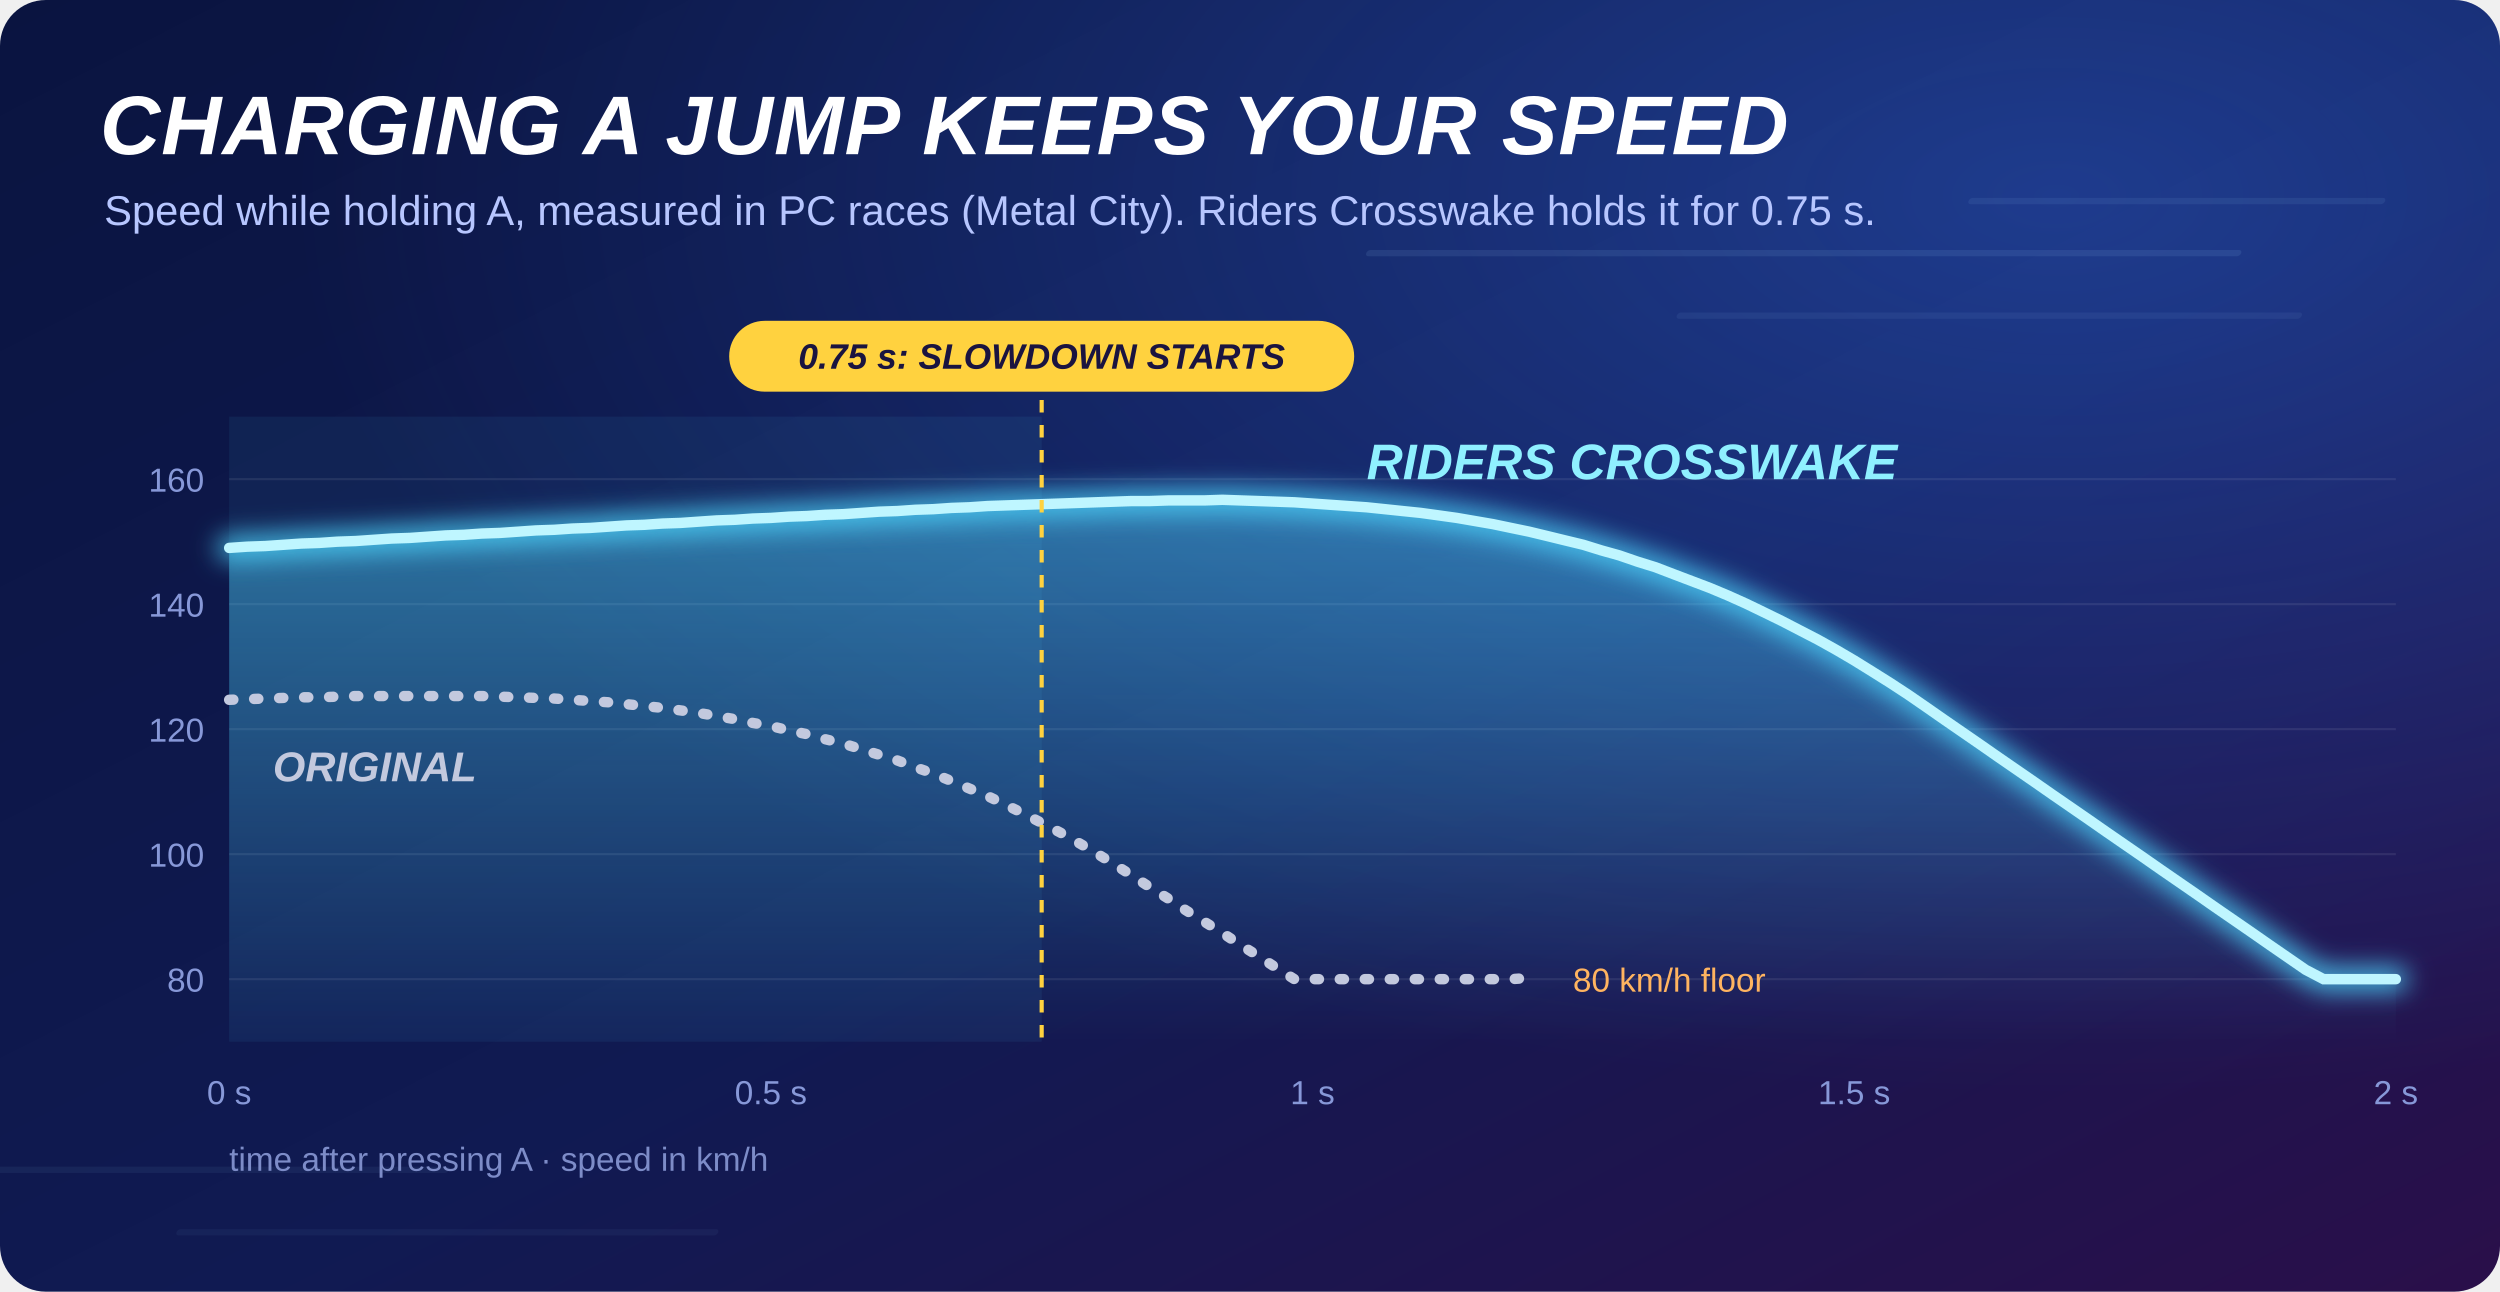
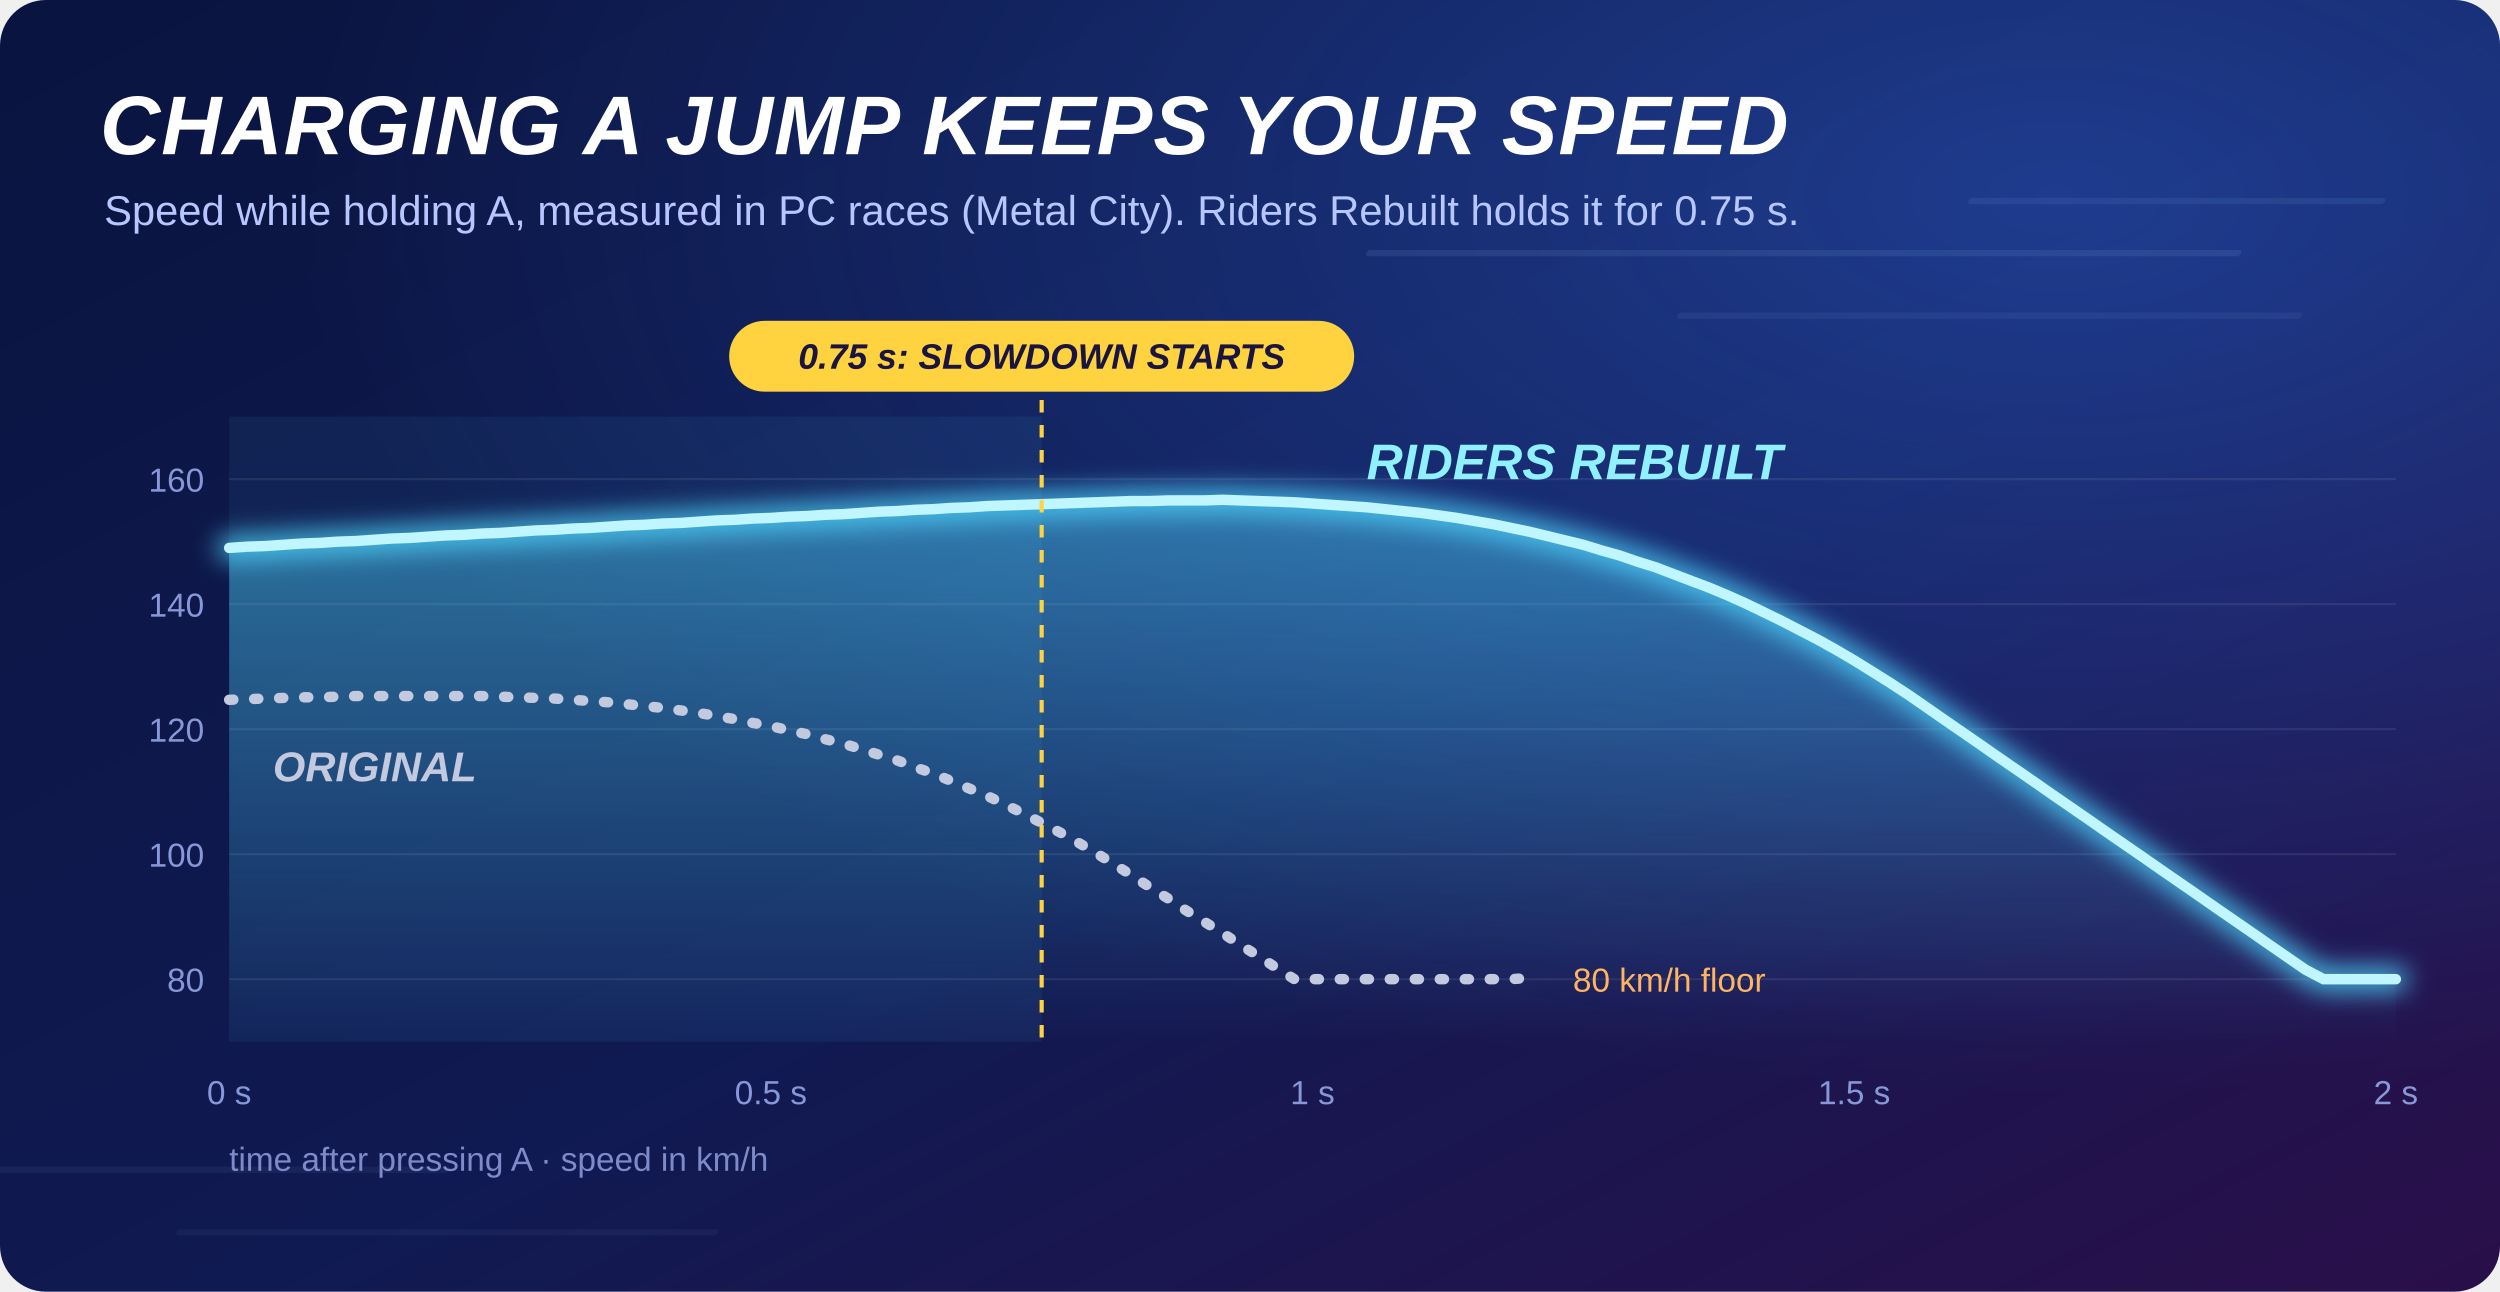
<svg xmlns="http://www.w3.org/2000/svg" width="1200" height="620" viewBox="0 0 1200 620">
  <defs>
    <linearGradient id="bg" x1="0" y1="0" x2="1" y2="1">
      <stop offset="0" stop-color="#0a1440" />
      <stop offset="0.55" stop-color="#101a52" />
      <stop offset="1" stop-color="#2a0f4a" />
    </linearGradient>
    <radialGradient id="glow" cx="0.82" cy="0.15" r="0.7">
      <stop offset="0" stop-color="#3a7bff" stop-opacity="0.35" />
      <stop offset="1" stop-color="#3a7bff" stop-opacity="0" />
    </radialGradient>
    <linearGradient id="top" x1="0" y1="0" x2="0" y2="1">
      <stop offset="0" stop-color="#8ff0ff" />
      <stop offset="1" stop-color="#1f7fe0" />
    </linearGradient>
    <linearGradient id="boost" x1="0" y1="0" x2="0" y2="1">
      <stop offset="0" stop-color="#ffe45c" />
      <stop offset="1" stop-color="#ff6a1a" />
    </linearGradient>
    <linearGradient id="plus" x1="0" y1="0" x2="0" y2="1">
      <stop offset="0" stop-color="#ffd23f" stop-opacity="0.22" />
      <stop offset="1" stop-color="#ffd23f" stop-opacity="0.02" />
    </linearGradient>
    <linearGradient id="area" x1="0" y1="0" x2="0" y2="1">
      <stop offset="0" stop-color="#4fd8ff" stop-opacity="0.45" />
      <stop offset="1" stop-color="#4fd8ff" stop-opacity="0" />
    </linearGradient>
    <filter id="soft" x="-20%" y="-20%" width="140%" height="140%">
      <feGaussianBlur stdDeviation="6" />
    </filter>
  </defs>
  <rect width="1200" height="620" rx="22" fill="url(#bg)" />
  <rect width="1200" height="620" rx="22" fill="url(#glow)" />
  <rect x="700" y="120" width="420" height="3" rx="1.5" fill="#9fd8ff" opacity="0.1" transform="skewX(-20)" />
  <rect x="860" y="150" width="300" height="3" rx="1.5" fill="#9fd8ff" opacity="0.07" transform="skewX(-20)" />
  <rect x="40" y="560" width="380" height="3" rx="1.5" fill="#9fd8ff" opacity="0.06" transform="skewX(-20)" />
  <rect x="300" y="590" width="260" height="3" rx="1.5" fill="#9fd8ff" opacity="0.05" transform="skewX(-20)" />
  <rect x="980" y="95" width="200" height="3" rx="1.5" fill="#9fd8ff" opacity="0.08" transform="skewX(-20)" />
  <text x="48" y="74" font-family="'Arial Black', 'Segoe UI Black', Impact, 'Helvetica Neue', Arial, sans-serif" font-size="40" font-style="italic" font-weight="900" fill="#ffffff" letter-spacing="0.5">CHARGING A JUMP KEEPS YOUR SPEED</text>
-   <text x="50" y="108" font-family="'Segoe UI', 'Helvetica Neue', Arial, sans-serif" font-size="20" fill="#b7c6ff">Speed while holding A, measured in PC races (Metal City). Riders Crosswake holds it for 0.75 s.</text>
+   <text x="50" y="108" font-family="'Segoe UI', 'Helvetica Neue', Arial, sans-serif" font-size="20" fill="#b7c6ff">Speed while holding A, measured in PC races (Metal City). Riders Rebuilt holds it for 0.75 s.</text>
  <rect x="110" y="200" width="390" height="300" fill="#4fd8ff" opacity="0.07" />
  <line x1="110" y1="470" x2="1150" y2="470" stroke="#ffffff" stroke-opacity="0.08" />
  <text x="98" y="476" font-family="'Segoe UI', 'Helvetica Neue', Arial, sans-serif" font-size="16" fill="#8798d8" text-anchor="end">80</text>
  <line x1="110" y1="410" x2="1150" y2="410" stroke="#ffffff" stroke-opacity="0.08" />
  <text x="98" y="416" font-family="'Segoe UI', 'Helvetica Neue', Arial, sans-serif" font-size="16" fill="#8798d8" text-anchor="end">100</text>
  <line x1="110" y1="350" x2="1150" y2="350" stroke="#ffffff" stroke-opacity="0.08" />
  <text x="98" y="356" font-family="'Segoe UI', 'Helvetica Neue', Arial, sans-serif" font-size="16" fill="#8798d8" text-anchor="end">120</text>
  <line x1="110" y1="290" x2="1150" y2="290" stroke="#ffffff" stroke-opacity="0.08" />
  <text x="98" y="296" font-family="'Segoe UI', 'Helvetica Neue', Arial, sans-serif" font-size="16" fill="#8798d8" text-anchor="end">140</text>
  <line x1="110" y1="230" x2="1150" y2="230" stroke="#ffffff" stroke-opacity="0.08" />
  <text x="98" y="236" font-family="'Segoe UI', 'Helvetica Neue', Arial, sans-serif" font-size="16" fill="#8798d8" text-anchor="end">160</text>
  <text x="110" y="530" font-family="'Segoe UI', 'Helvetica Neue', Arial, sans-serif" font-size="16" fill="#8798d8" text-anchor="middle">0 s</text>
  <text x="370" y="530" font-family="'Segoe UI', 'Helvetica Neue', Arial, sans-serif" font-size="16" fill="#8798d8" text-anchor="middle">0.5 s</text>
  <text x="630" y="530" font-family="'Segoe UI', 'Helvetica Neue', Arial, sans-serif" font-size="16" fill="#8798d8" text-anchor="middle">1 s</text>
  <text x="890" y="530" font-family="'Segoe UI', 'Helvetica Neue', Arial, sans-serif" font-size="16" fill="#8798d8" text-anchor="middle">1.5 s</text>
  <text x="1150" y="530" font-family="'Segoe UI', 'Helvetica Neue', Arial, sans-serif" font-size="16" fill="#8798d8" text-anchor="middle">2 s</text>
  <text x="110" y="562" font-family="'Segoe UI', 'Helvetica Neue', Arial, sans-serif" font-size="16" fill="#7d8cc8">time after pressing A · speed in km/h</text>
  <path d="M110.0,263.0 L118.7,262.4 L127.3,262.1 L136.0,261.5 L144.7,260.9 L153.3,260.6 L162.0,260.0 L170.7,259.7 L179.3,259.1 L188.0,258.5 L196.7,258.2 L205.3,257.6 L214.0,257.0 L222.7,256.7 L231.3,256.1 L240.0,255.8 L248.7,255.2 L257.3,254.6 L266.0,254.3 L274.7,253.7 L283.3,253.4 L292.0,252.8 L300.7,252.2 L309.3,251.9 L318.0,251.3 L326.7,251.0 L335.3,250.4 L344.0,249.8 L352.7,249.5 L361.3,248.9 L370.0,248.6 L378.7,248.0 L387.3,247.7 L396.0,247.1 L404.7,246.8 L413.3,246.2 L422.0,245.6 L430.7,245.3 L439.3,244.7 L448.0,244.4 L456.7,243.8 L465.3,243.5 L474.0,242.9 L482.7,242.6 L491.3,242.3 L500.0,242.0 L508.7,241.7 L517.3,241.4 L526.0,241.1 L534.7,240.8 L543.3,240.5 L552.0,240.5 L560.7,240.2 L569.3,240.2 L578.0,240.2 L586.7,239.9 L595.3,240.2 L604.0,240.5 L612.7,240.8 L621.3,241.1 L630.0,241.7 L638.7,242.3 L647.3,242.9 L656.0,243.5 L664.7,244.4 L673.3,245.3 L682.0,246.2 L690.7,247.4 L699.3,248.6 L708.0,250.1 L716.7,251.6 L725.3,253.4 L734.0,255.2 L742.7,257.3 L751.3,259.4 L760.0,261.5 L768.7,264.2 L777.3,266.6 L786.0,269.6 L794.7,272.3 L803.3,275.6 L812.0,278.9 L820.7,282.2 L829.3,285.8 L838.0,289.7 L846.7,293.9 L855.3,298.1 L864.0,302.6 L872.7,307.1 L881.3,311.9 L890.0,317.0 L898.7,322.4 L907.3,327.8 L916.0,333.5 L924.7,339.5 L933.3,345.5 L942.0,351.5 L950.7,357.5 L959.3,363.5 L968.0,369.5 L976.7,375.5 L985.3,381.5 L994.0,387.5 L1002.7,393.5 L1011.3,399.5 L1020.0,405.5 L1028.7,411.5 L1037.3,417.5 L1046.0,423.5 L1054.7,429.5 L1063.3,435.5 L1072.0,441.5 L1080.7,447.5 L1089.3,453.5 L1098.0,459.5 L1106.7,465.5 L1115.3,470.0 L1124.0,470.0 L1132.7,470.0 L1141.3,470.0 L1150.0,470.0 L1150.0,500 L110,500 Z" fill="url(#area)" />
  <path d="M110.0,335.9 L118.7,335.6 L127.3,335.3 L136.0,335.0 L144.7,334.7 L153.3,334.7 L162.0,334.4 L170.7,334.1 L179.3,334.1 L188.0,334.1 L196.7,334.1 L205.3,334.1 L214.0,334.1 L222.7,334.1 L231.3,334.1 L240.0,334.4 L248.7,334.7 L257.3,335.0 L266.0,335.3 L274.7,335.9 L283.3,336.5 L292.0,337.1 L300.7,338.0 L309.3,338.9 L318.0,339.8 L326.7,341.0 L335.3,342.2 L344.0,343.7 L352.7,345.2 L361.3,347.0 L370.0,348.5 L378.7,350.6 L387.3,352.4 L396.0,354.8 L404.7,356.9 L413.3,359.6 L422.0,362.3 L430.7,365.0 L439.3,368.3 L448.0,371.3 L456.7,374.9 L465.3,378.5 L474.0,382.1 L482.7,386.3 L491.3,390.5 L500.0,395.0 L508.7,399.5 L517.3,404.3 L526.0,409.4 L534.7,414.8 L543.3,420.2 L552.0,425.9 L560.7,431.3 L569.3,437.0 L578.0,442.4 L586.7,447.8 L595.3,453.5 L604.0,458.9 L612.7,464.6 L621.3,470.0 L630.0,470.0 L638.7,470.0 L647.3,470.0 L656.0,470.0 L664.7,470.0 L673.3,470.0 L682.0,470.0 L690.7,470.0 L699.3,470.0 L708.0,470.0 L716.7,470.0 L725.3,470.0 L734.0,469.4" fill="none" stroke="#c3c9de" stroke-width="5" stroke-linecap="round" stroke-dasharray="2 10" />
  <path d="M110.0,263.0 L118.7,262.4 L127.3,262.1 L136.0,261.5 L144.7,260.9 L153.3,260.6 L162.0,260.0 L170.7,259.7 L179.3,259.1 L188.0,258.5 L196.7,258.2 L205.3,257.6 L214.0,257.0 L222.7,256.7 L231.3,256.1 L240.0,255.8 L248.7,255.2 L257.3,254.6 L266.0,254.3 L274.7,253.7 L283.3,253.4 L292.0,252.8 L300.7,252.2 L309.3,251.9 L318.0,251.3 L326.7,251.0 L335.3,250.4 L344.0,249.8 L352.7,249.5 L361.3,248.9 L370.0,248.6 L378.7,248.0 L387.3,247.7 L396.0,247.1 L404.7,246.8 L413.3,246.2 L422.0,245.6 L430.7,245.3 L439.3,244.7 L448.0,244.4 L456.7,243.8 L465.3,243.5 L474.0,242.9 L482.7,242.6 L491.3,242.3 L500.0,242.0 L508.7,241.7 L517.3,241.4 L526.0,241.1 L534.7,240.8 L543.3,240.5 L552.0,240.5 L560.7,240.2 L569.3,240.2 L578.0,240.2 L586.7,239.9 L595.3,240.2 L604.0,240.5 L612.7,240.8 L621.3,241.1 L630.0,241.7 L638.7,242.3 L647.3,242.9 L656.0,243.5 L664.7,244.4 L673.3,245.3 L682.0,246.2 L690.7,247.4 L699.3,248.6 L708.0,250.1 L716.7,251.6 L725.3,253.4 L734.0,255.2 L742.7,257.3 L751.3,259.4 L760.0,261.5 L768.7,264.2 L777.3,266.6 L786.0,269.6 L794.7,272.3 L803.3,275.6 L812.0,278.9 L820.7,282.2 L829.3,285.8 L838.0,289.7 L846.7,293.9 L855.3,298.1 L864.0,302.6 L872.7,307.1 L881.3,311.9 L890.0,317.0 L898.7,322.4 L907.3,327.8 L916.0,333.5 L924.7,339.5 L933.3,345.5 L942.0,351.5 L950.7,357.5 L959.3,363.5 L968.0,369.5 L976.7,375.5 L985.3,381.5 L994.0,387.5 L1002.7,393.5 L1011.3,399.5 L1020.0,405.5 L1028.7,411.5 L1037.3,417.5 L1046.0,423.5 L1054.7,429.5 L1063.3,435.5 L1072.0,441.5 L1080.7,447.5 L1089.3,453.5 L1098.0,459.5 L1106.7,465.5 L1115.3,470.0 L1124.0,470.0 L1132.7,470.0 L1141.3,470.0 L1150.0,470.0" fill="none" stroke="#4fd8ff" stroke-width="12" stroke-linecap="round" filter="url(#soft)" opacity="0.8" />
  <path d="M110.0,263.0 L118.7,262.4 L127.3,262.1 L136.0,261.5 L144.7,260.9 L153.3,260.6 L162.0,260.0 L170.7,259.7 L179.3,259.1 L188.0,258.5 L196.7,258.2 L205.3,257.6 L214.0,257.0 L222.7,256.7 L231.3,256.1 L240.0,255.8 L248.7,255.2 L257.3,254.6 L266.0,254.3 L274.7,253.7 L283.3,253.4 L292.0,252.8 L300.7,252.2 L309.3,251.9 L318.0,251.3 L326.7,251.0 L335.3,250.4 L344.0,249.8 L352.7,249.5 L361.3,248.9 L370.0,248.6 L378.7,248.0 L387.3,247.7 L396.0,247.1 L404.7,246.8 L413.3,246.2 L422.0,245.6 L430.7,245.3 L439.3,244.7 L448.0,244.4 L456.7,243.8 L465.3,243.5 L474.0,242.9 L482.7,242.6 L491.3,242.3 L500.0,242.0 L508.7,241.7 L517.3,241.4 L526.0,241.1 L534.7,240.8 L543.3,240.5 L552.0,240.5 L560.7,240.2 L569.3,240.2 L578.0,240.2 L586.7,239.9 L595.3,240.2 L604.0,240.5 L612.7,240.8 L621.3,241.1 L630.0,241.7 L638.7,242.3 L647.3,242.9 L656.0,243.5 L664.7,244.4 L673.3,245.3 L682.0,246.2 L690.7,247.4 L699.3,248.6 L708.0,250.1 L716.7,251.6 L725.3,253.4 L734.0,255.2 L742.7,257.3 L751.3,259.4 L760.0,261.5 L768.7,264.2 L777.3,266.6 L786.0,269.6 L794.7,272.3 L803.3,275.6 L812.0,278.9 L820.7,282.2 L829.3,285.8 L838.0,289.7 L846.7,293.9 L855.3,298.1 L864.0,302.6 L872.7,307.1 L881.3,311.9 L890.0,317.0 L898.7,322.4 L907.3,327.8 L916.0,333.5 L924.7,339.5 L933.3,345.5 L942.0,351.5 L950.7,357.5 L959.3,363.5 L968.0,369.5 L976.7,375.5 L985.3,381.5 L994.0,387.5 L1002.7,393.5 L1011.3,399.5 L1020.0,405.5 L1028.7,411.5 L1037.3,417.5 L1046.0,423.5 L1054.7,429.5 L1063.3,435.5 L1072.0,441.5 L1080.7,447.5 L1089.3,453.5 L1098.0,459.5 L1106.7,465.5 L1115.3,470.0 L1124.0,470.0 L1132.7,470.0 L1141.3,470.0 L1150.0,470.0" fill="none" stroke="#bff6ff" stroke-width="5" stroke-linecap="round" />
  <line x1="500" y1="192" x2="500" y2="500" stroke="#ffd23f" stroke-width="2" stroke-dasharray="6 6" />
  <rect x="350" y="154" width="300" height="34" rx="17" fill="#ffd23f" />
  <text x="500" y="177" font-family="'Arial Black', 'Segoe UI Black', Impact, 'Helvetica Neue', Arial, sans-serif" font-size="17" font-style="italic" font-weight="900" fill="#1a1440" text-anchor="middle">0.75 s: SLOWDOWN STARTS</text>
-   <text x="656" y="230" font-family="'Arial Black', 'Segoe UI Black', Impact, 'Helvetica Neue', Arial, sans-serif" font-size="24" font-style="italic" font-weight="900" fill="#8ff0ff">RIDERS CROSSWAKE</text>
+   <text x="656" y="230" font-family="'Arial Black', 'Segoe UI Black', Impact, 'Helvetica Neue', Arial, sans-serif" font-size="24" font-style="italic" font-weight="900" fill="#8ff0ff">RIDERS REBUILT</text>
  <text x="131" y="375" font-family="'Arial Black', 'Segoe UI Black', Impact, 'Helvetica Neue', Arial, sans-serif" font-size="20" font-style="italic" font-weight="900" fill="#c3c9de">ORIGINAL</text>
  <text x="755" y="476" font-family="'Segoe UI', 'Helvetica Neue', Arial, sans-serif" font-size="16" fill="#ffb460">80 km/h floor</text>
</svg>
